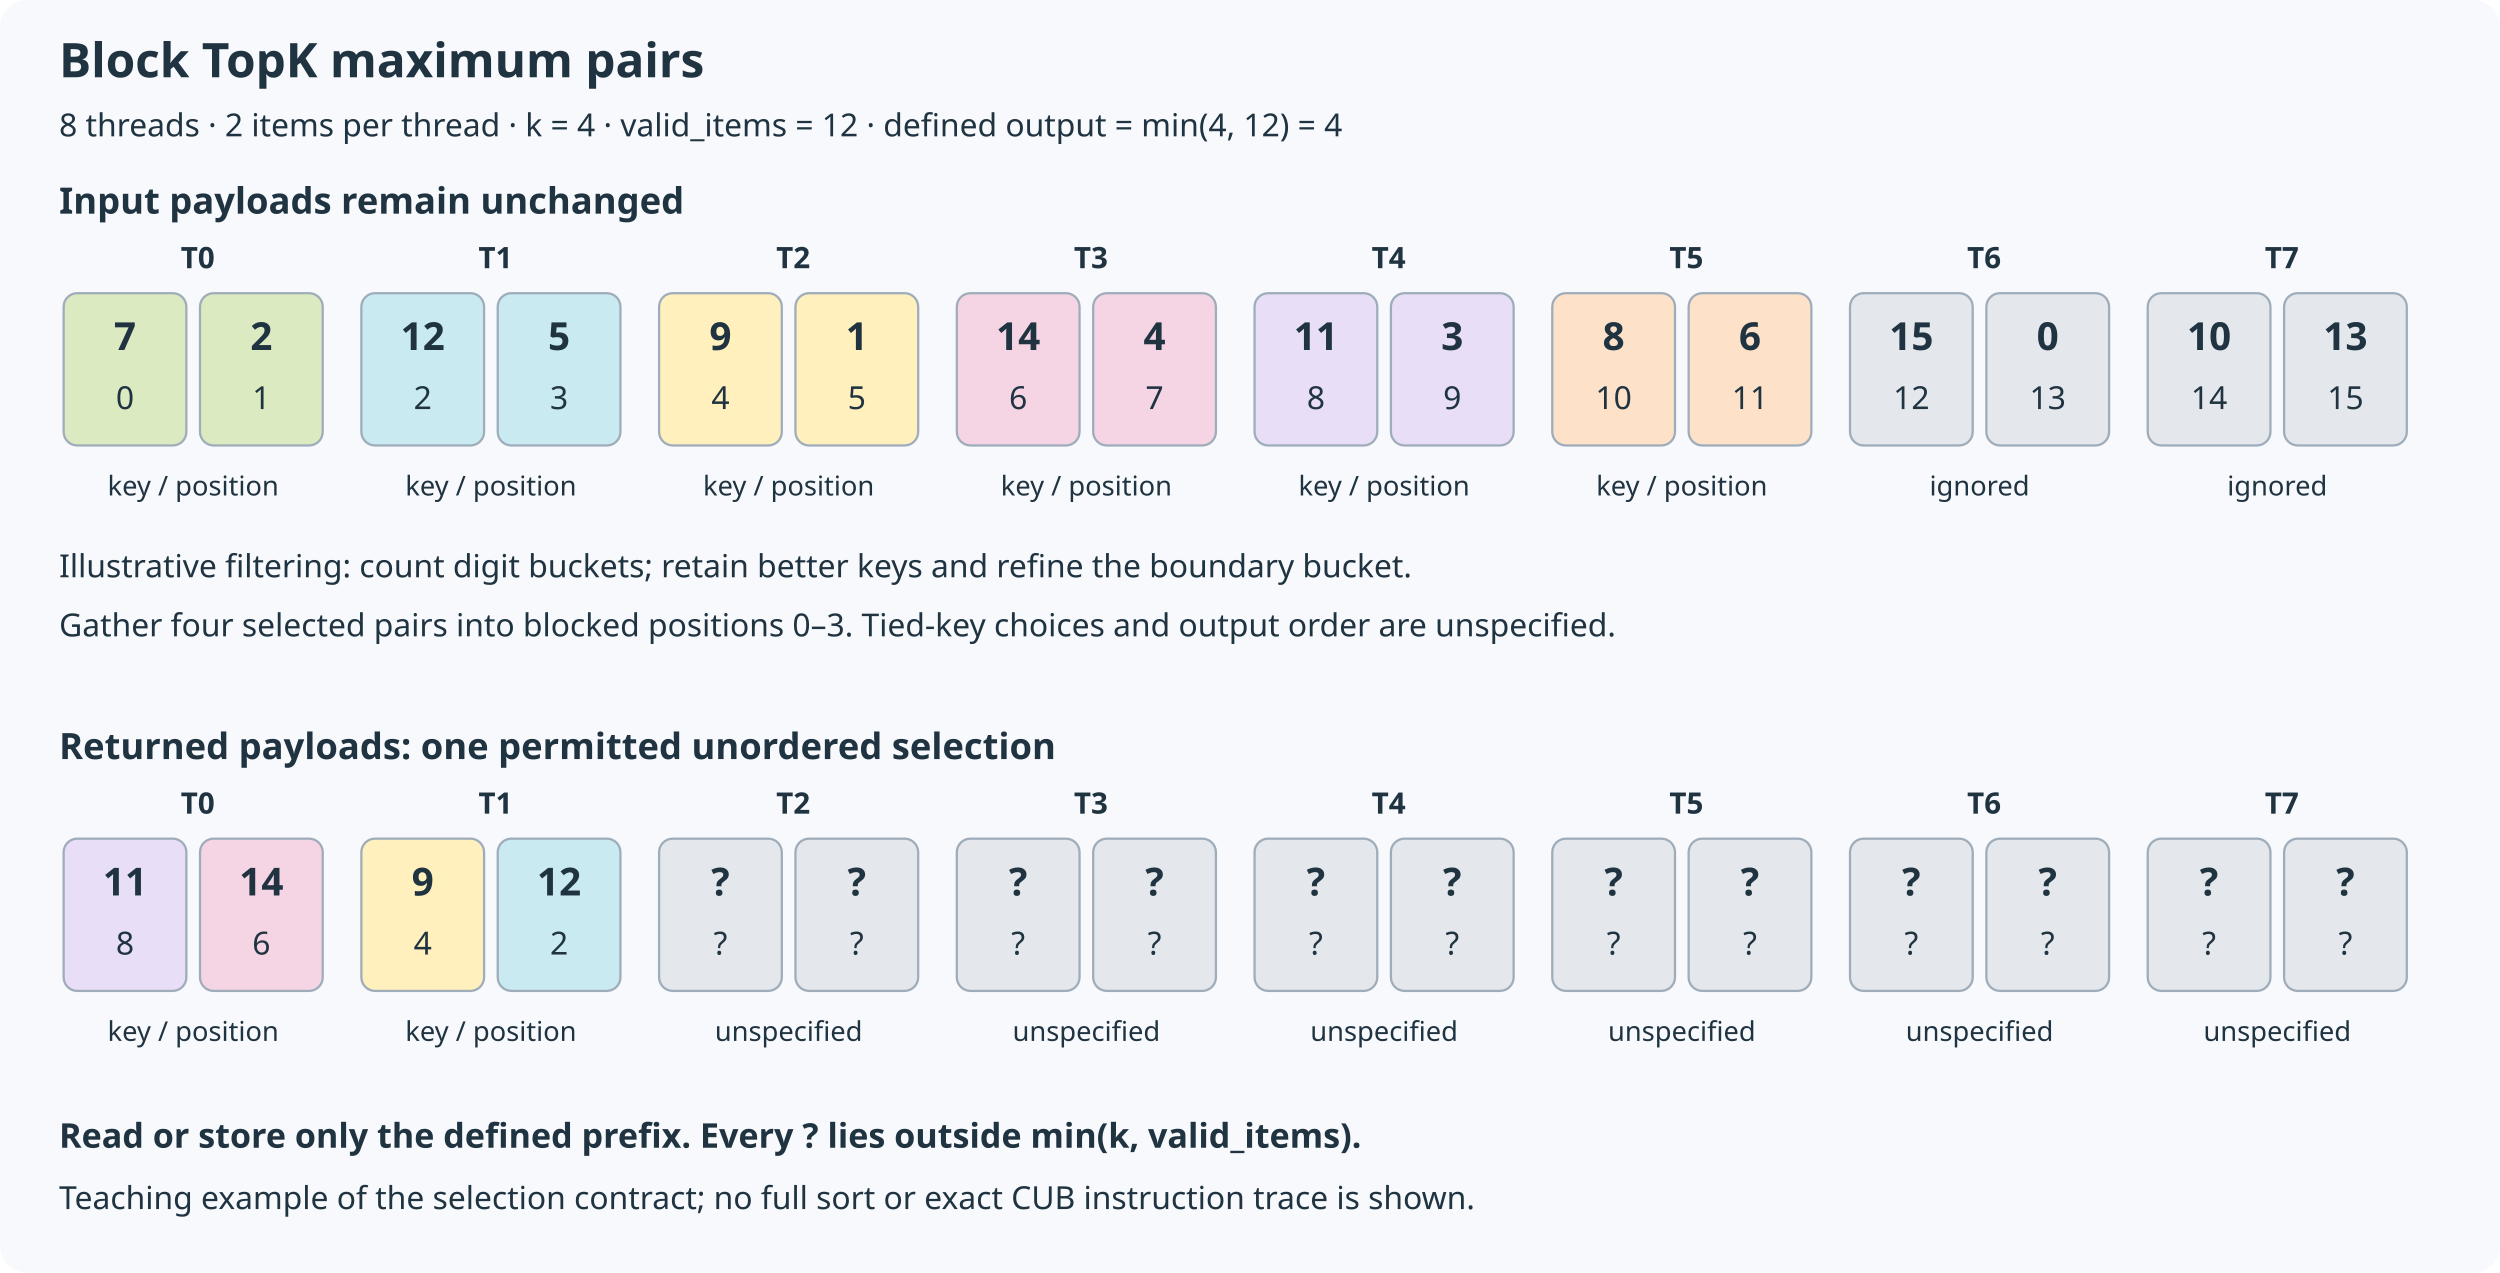
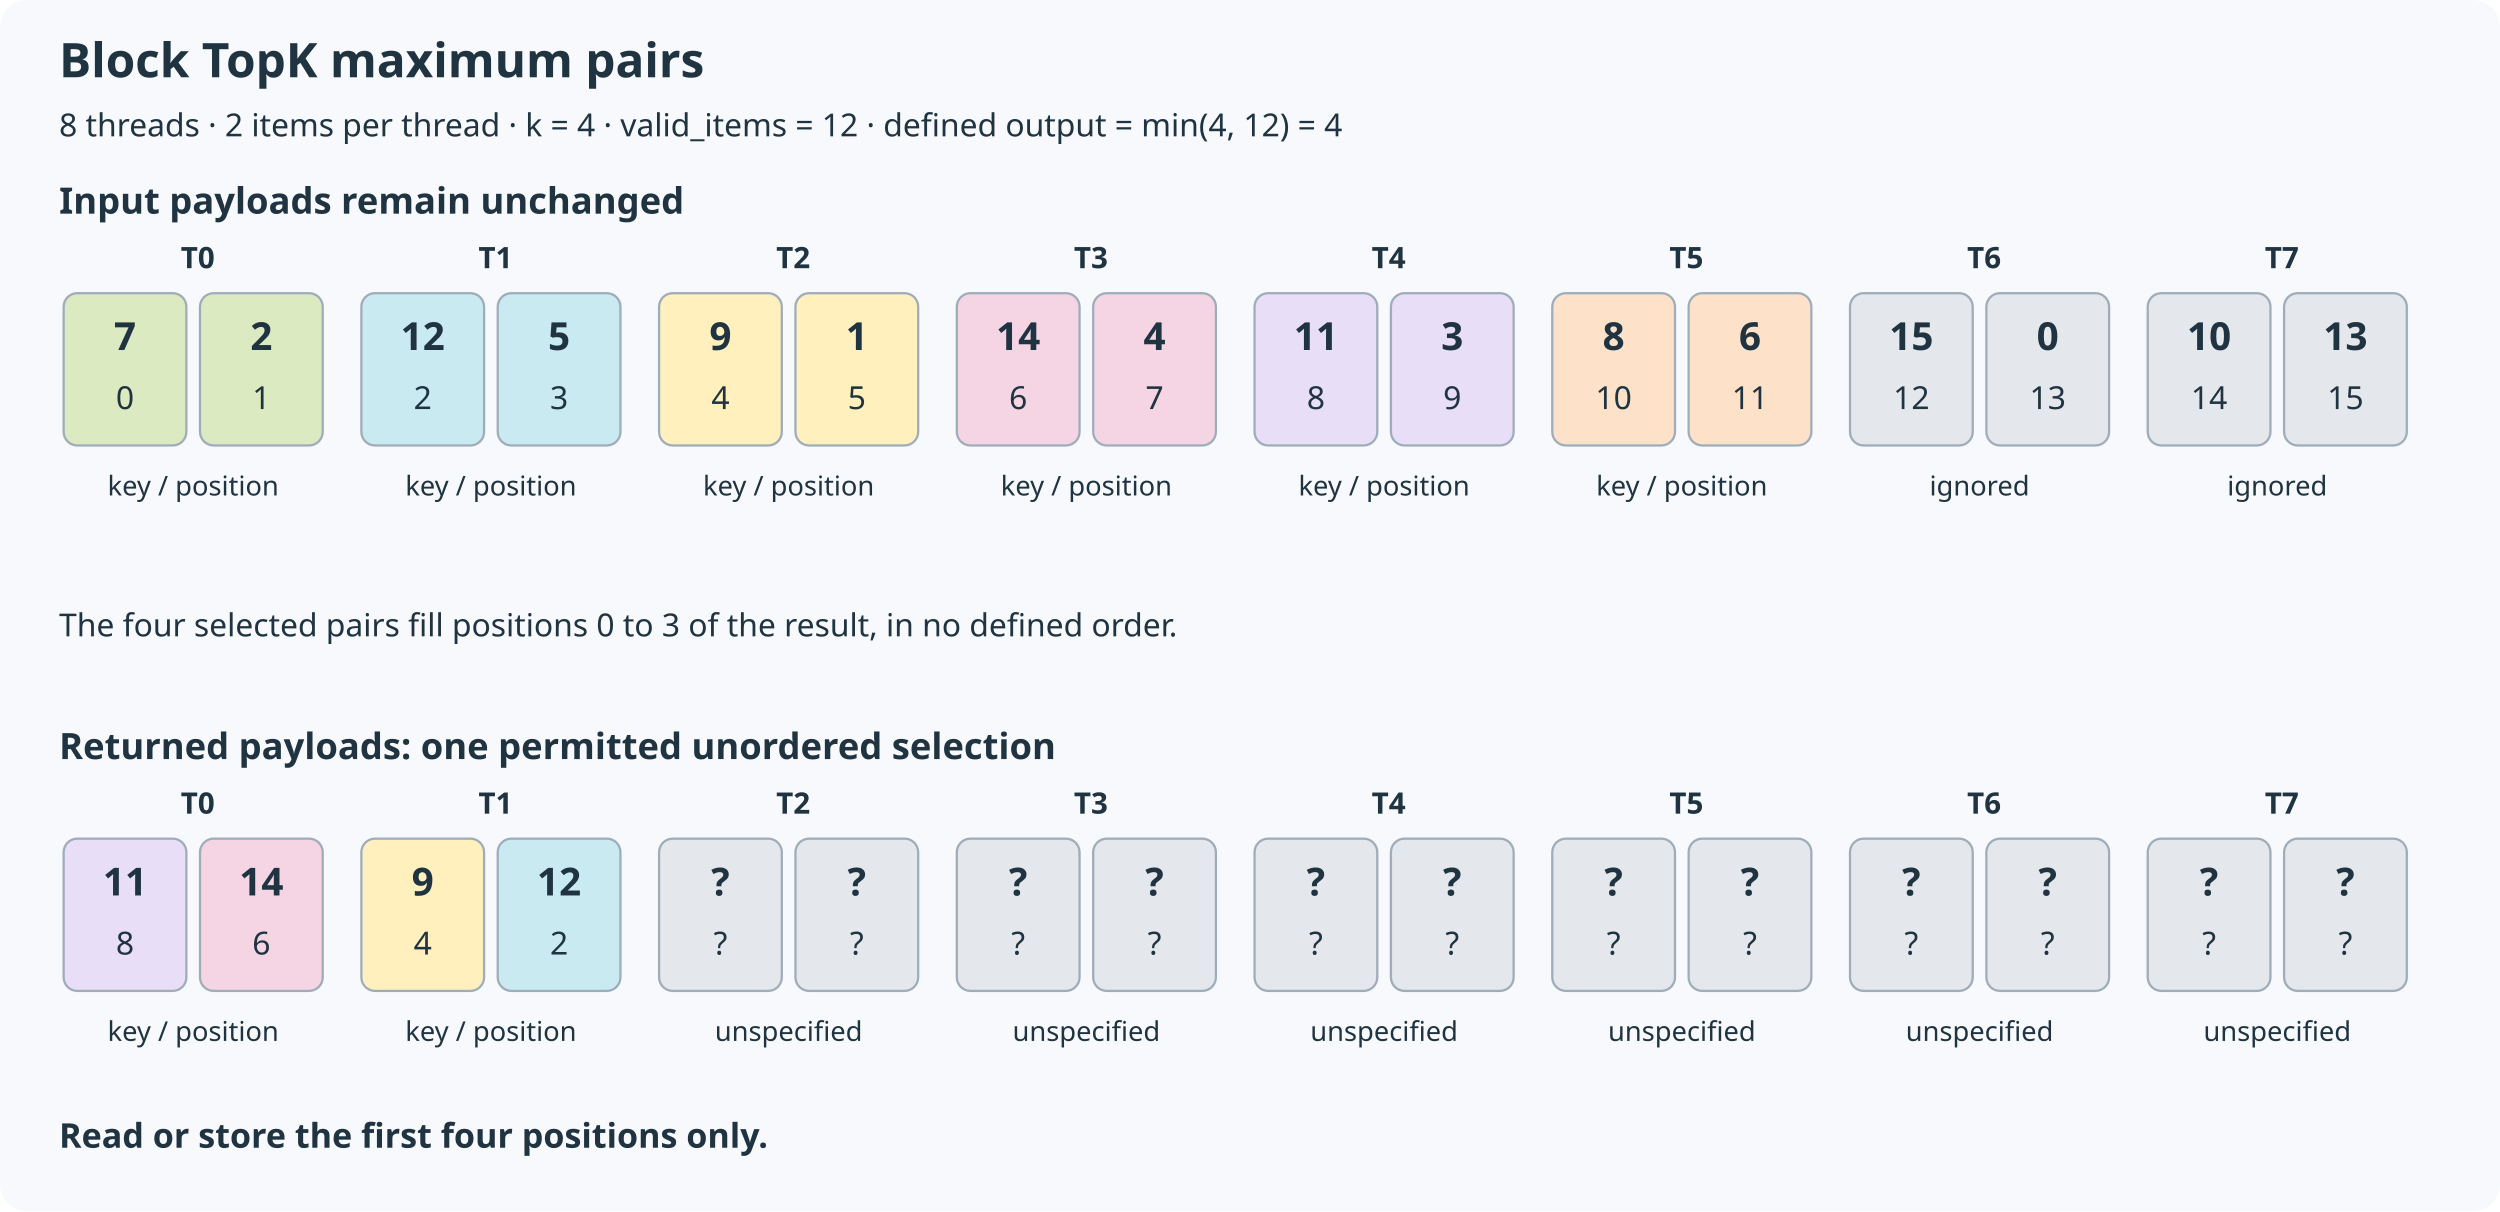
- <svg xmlns="http://www.w3.org/2000/svg" viewBox="0 0 1100 560" role="img" aria-labelledby="title desc">
-   <rect width="1100" height="560" rx="12" fill="#f7f9fc" />
+ <svg xmlns="http://www.w3.org/2000/svg" viewBox="0 0 1100 533" role="img" aria-labelledby="title desc">
+   <rect width="1100" height="533" rx="12" fill="#f7f9fc" />
  <g font-family="sans-serif" fill="#203341">
    <text x="26" y="34" font-size="21" text-anchor="start" font-weight="600">Block TopK maximum pairs</text>
    <text x="26" y="60" font-size="14" text-anchor="start">8 threads · 2 items per thread · k = 4 · valid_items = 12 · defined output = min(4, 12) = 4</text>
    <text x="26" y="94" font-size="16" text-anchor="start" font-weight="600">Input payloads remain unchanged</text>
    <text x="87" y="118" font-size="13" text-anchor="middle" font-weight="600">T0</text>
    <rect x="28" y="129" width="54" height="67" rx="6" fill="#dceac1" stroke="#9facba" />
    <text x="55" y="154" font-size="17" text-anchor="middle" font-weight="600">7</text>
    <text x="55" y="180" font-size="14" text-anchor="middle">0</text>
    <rect x="88" y="129" width="54" height="67" rx="6" fill="#dceac1" stroke="#9facba" />
    <text x="115" y="154" font-size="17" text-anchor="middle" font-weight="600">2</text>
    <text x="115" y="180" font-size="14" text-anchor="middle">1</text>
    <text x="85" y="218" font-size="12" text-anchor="middle">key / position</text>
    <text x="218" y="118" font-size="13" text-anchor="middle" font-weight="600">T1</text>
    <rect x="159" y="129" width="54" height="67" rx="6" fill="#c9eaf0" stroke="#9facba" />
    <text x="186" y="154" font-size="17" text-anchor="middle" font-weight="600">12</text>
    <text x="186" y="180" font-size="14" text-anchor="middle">2</text>
    <rect x="219" y="129" width="54" height="67" rx="6" fill="#c9eaf0" stroke="#9facba" />
    <text x="246" y="154" font-size="17" text-anchor="middle" font-weight="600">5</text>
    <text x="246" y="180" font-size="14" text-anchor="middle">3</text>
    <text x="216" y="218" font-size="12" text-anchor="middle">key / position</text>
    <text x="349" y="118" font-size="13" text-anchor="middle" font-weight="600">T2</text>
    <rect x="290" y="129" width="54" height="67" rx="6" fill="#fff0bd" stroke="#9facba" />
    <text x="317" y="154" font-size="17" text-anchor="middle" font-weight="600">9</text>
    <text x="317" y="180" font-size="14" text-anchor="middle">4</text>
    <rect x="350" y="129" width="54" height="67" rx="6" fill="#fff0bd" stroke="#9facba" />
    <text x="377" y="154" font-size="17" text-anchor="middle" font-weight="600">1</text>
    <text x="377" y="180" font-size="14" text-anchor="middle">5</text>
    <text x="347" y="218" font-size="12" text-anchor="middle">key / position</text>
    <text x="480" y="118" font-size="13" text-anchor="middle" font-weight="600">T3</text>
    <rect x="421" y="129" width="54" height="67" rx="6" fill="#f5d5e4" stroke="#9facba" />
    <text x="448" y="154" font-size="17" text-anchor="middle" font-weight="600">14</text>
    <text x="448" y="180" font-size="14" text-anchor="middle">6</text>
    <rect x="481" y="129" width="54" height="67" rx="6" fill="#f5d5e4" stroke="#9facba" />
    <text x="508" y="154" font-size="17" text-anchor="middle" font-weight="600">4</text>
    <text x="508" y="180" font-size="14" text-anchor="middle">7</text>
    <text x="478" y="218" font-size="12" text-anchor="middle">key / position</text>
    <text x="611" y="118" font-size="13" text-anchor="middle" font-weight="600">T4</text>
    <rect x="552" y="129" width="54" height="67" rx="6" fill="#e8def7" stroke="#9facba" />
    <text x="579" y="154" font-size="17" text-anchor="middle" font-weight="600">11</text>
    <text x="579" y="180" font-size="14" text-anchor="middle">8</text>
    <rect x="612" y="129" width="54" height="67" rx="6" fill="#e8def7" stroke="#9facba" />
    <text x="639" y="154" font-size="17" text-anchor="middle" font-weight="600">3</text>
    <text x="639" y="180" font-size="14" text-anchor="middle">9</text>
    <text x="609" y="218" font-size="12" text-anchor="middle">key / position</text>
    <text x="742" y="118" font-size="13" text-anchor="middle" font-weight="600">T5</text>
    <rect x="683" y="129" width="54" height="67" rx="6" fill="#fde2c9" stroke="#9facba" />
    <text x="710" y="154" font-size="17" text-anchor="middle" font-weight="600">8</text>
    <text x="710" y="180" font-size="14" text-anchor="middle">10</text>
    <rect x="743" y="129" width="54" height="67" rx="6" fill="#fde2c9" stroke="#9facba" />
    <text x="770" y="154" font-size="17" text-anchor="middle" font-weight="600">6</text>
    <text x="770" y="180" font-size="14" text-anchor="middle">11</text>
    <text x="740" y="218" font-size="12" text-anchor="middle">key / position</text>
    <text x="873" y="118" font-size="13" text-anchor="middle" font-weight="600">T6</text>
    <rect x="814" y="129" width="54" height="67" rx="6" fill="#e4e8ec" stroke="#9facba" />
    <text x="841" y="154" font-size="17" text-anchor="middle" font-weight="600">15</text>
    <text x="841" y="180" font-size="14" text-anchor="middle">12</text>
    <rect x="874" y="129" width="54" height="67" rx="6" fill="#e4e8ec" stroke="#9facba" />
    <text x="901" y="154" font-size="17" text-anchor="middle" font-weight="600">0</text>
    <text x="901" y="180" font-size="14" text-anchor="middle">13</text>
    <text x="871" y="218" font-size="12" text-anchor="middle">ignored</text>
    <text x="1004" y="118" font-size="13" text-anchor="middle" font-weight="600">T7</text>
    <rect x="945" y="129" width="54" height="67" rx="6" fill="#e4e8ec" stroke="#9facba" />
    <text x="972" y="154" font-size="17" text-anchor="middle" font-weight="600">10</text>
    <text x="972" y="180" font-size="14" text-anchor="middle">14</text>
    <rect x="1005" y="129" width="54" height="67" rx="6" fill="#e4e8ec" stroke="#9facba" />
    <text x="1032" y="154" font-size="17" text-anchor="middle" font-weight="600">13</text>
    <text x="1032" y="180" font-size="14" text-anchor="middle">15</text>
    <text x="1002" y="218" font-size="12" text-anchor="middle">ignored</text>
    <text x="26" y="334" font-size="16" text-anchor="start" font-weight="600">Returned payloads: one permitted unordered selection</text>
    <text x="87" y="358" font-size="13" text-anchor="middle" font-weight="600">T0</text>
    <rect x="28" y="369" width="54" height="67" rx="6" fill="#e8def7" stroke="#9facba" />
    <text x="55" y="394" font-size="17" text-anchor="middle" font-weight="600">11</text>
    <text x="55" y="420" font-size="14" text-anchor="middle">8</text>
    <rect x="88" y="369" width="54" height="67" rx="6" fill="#f5d5e4" stroke="#9facba" />
    <text x="115" y="394" font-size="17" text-anchor="middle" font-weight="600">14</text>
    <text x="115" y="420" font-size="14" text-anchor="middle">6</text>
    <text x="85" y="458" font-size="12" text-anchor="middle">key / position</text>
    <text x="218" y="358" font-size="13" text-anchor="middle" font-weight="600">T1</text>
    <rect x="159" y="369" width="54" height="67" rx="6" fill="#fff0bd" stroke="#9facba" />
    <text x="186" y="394" font-size="17" text-anchor="middle" font-weight="600">9</text>
    <text x="186" y="420" font-size="14" text-anchor="middle">4</text>
    <rect x="219" y="369" width="54" height="67" rx="6" fill="#c9eaf0" stroke="#9facba" />
    <text x="246" y="394" font-size="17" text-anchor="middle" font-weight="600">12</text>
    <text x="246" y="420" font-size="14" text-anchor="middle">2</text>
    <text x="216" y="458" font-size="12" text-anchor="middle">key / position</text>
    <text x="349" y="358" font-size="13" text-anchor="middle" font-weight="600">T2</text>
    <rect x="290" y="369" width="54" height="67" rx="6" fill="#e4e8ec" stroke="#9facba" />
    <text x="317" y="394" font-size="17" text-anchor="middle" font-weight="600">?</text>
    <text x="317" y="420" font-size="14" text-anchor="middle">?</text>
    <rect x="350" y="369" width="54" height="67" rx="6" fill="#e4e8ec" stroke="#9facba" />
    <text x="377" y="394" font-size="17" text-anchor="middle" font-weight="600">?</text>
    <text x="377" y="420" font-size="14" text-anchor="middle">?</text>
    <text x="347" y="458" font-size="12" text-anchor="middle">unspecified</text>
    <text x="480" y="358" font-size="13" text-anchor="middle" font-weight="600">T3</text>
    <rect x="421" y="369" width="54" height="67" rx="6" fill="#e4e8ec" stroke="#9facba" />
    <text x="448" y="394" font-size="17" text-anchor="middle" font-weight="600">?</text>
    <text x="448" y="420" font-size="14" text-anchor="middle">?</text>
    <rect x="481" y="369" width="54" height="67" rx="6" fill="#e4e8ec" stroke="#9facba" />
    <text x="508" y="394" font-size="17" text-anchor="middle" font-weight="600">?</text>
    <text x="508" y="420" font-size="14" text-anchor="middle">?</text>
    <text x="478" y="458" font-size="12" text-anchor="middle">unspecified</text>
    <text x="611" y="358" font-size="13" text-anchor="middle" font-weight="600">T4</text>
    <rect x="552" y="369" width="54" height="67" rx="6" fill="#e4e8ec" stroke="#9facba" />
    <text x="579" y="394" font-size="17" text-anchor="middle" font-weight="600">?</text>
    <text x="579" y="420" font-size="14" text-anchor="middle">?</text>
    <rect x="612" y="369" width="54" height="67" rx="6" fill="#e4e8ec" stroke="#9facba" />
    <text x="639" y="394" font-size="17" text-anchor="middle" font-weight="600">?</text>
    <text x="639" y="420" font-size="14" text-anchor="middle">?</text>
    <text x="609" y="458" font-size="12" text-anchor="middle">unspecified</text>
    <text x="742" y="358" font-size="13" text-anchor="middle" font-weight="600">T5</text>
    <rect x="683" y="369" width="54" height="67" rx="6" fill="#e4e8ec" stroke="#9facba" />
    <text x="710" y="394" font-size="17" text-anchor="middle" font-weight="600">?</text>
    <text x="710" y="420" font-size="14" text-anchor="middle">?</text>
    <rect x="743" y="369" width="54" height="67" rx="6" fill="#e4e8ec" stroke="#9facba" />
    <text x="770" y="394" font-size="17" text-anchor="middle" font-weight="600">?</text>
    <text x="770" y="420" font-size="14" text-anchor="middle">?</text>
    <text x="740" y="458" font-size="12" text-anchor="middle">unspecified</text>
    <text x="873" y="358" font-size="13" text-anchor="middle" font-weight="600">T6</text>
    <rect x="814" y="369" width="54" height="67" rx="6" fill="#e4e8ec" stroke="#9facba" />
    <text x="841" y="394" font-size="17" text-anchor="middle" font-weight="600">?</text>
    <text x="841" y="420" font-size="14" text-anchor="middle">?</text>
    <rect x="874" y="369" width="54" height="67" rx="6" fill="#e4e8ec" stroke="#9facba" />
    <text x="901" y="394" font-size="17" text-anchor="middle" font-weight="600">?</text>
    <text x="901" y="420" font-size="14" text-anchor="middle">?</text>
    <text x="871" y="458" font-size="12" text-anchor="middle">unspecified</text>
    <text x="1004" y="358" font-size="13" text-anchor="middle" font-weight="600">T7</text>
    <rect x="945" y="369" width="54" height="67" rx="6" fill="#e4e8ec" stroke="#9facba" />
    <text x="972" y="394" font-size="17" text-anchor="middle" font-weight="600">?</text>
    <text x="972" y="420" font-size="14" text-anchor="middle">?</text>
    <rect x="1005" y="369" width="54" height="67" rx="6" fill="#e4e8ec" stroke="#9facba" />
    <text x="1032" y="394" font-size="17" text-anchor="middle" font-weight="600">?</text>
    <text x="1032" y="420" font-size="14" text-anchor="middle">?</text>
    <text x="1002" y="458" font-size="12" text-anchor="middle">unspecified</text>
-     <text x="26" y="254" font-size="14" text-anchor="start">Illustrative filtering: count digit buckets; retain better keys and refine the boundary bucket.</text>
-     <text x="26" y="280" font-size="14" text-anchor="start">Gather four selected pairs into blocked positions 0–3. Tied-key choices and output order are unspecified.</text>
-     <text x="26" y="505" font-size="15" text-anchor="start" font-weight="600">Read or store only the defined prefix. Every ? lies outside min(k, valid_items).</text>
-     <text x="26" y="532" font-size="14" text-anchor="start">Teaching example of the selection contract; no full sort or exact CUB instruction trace is shown.</text>
+     <text x="26" y="280" font-size="14" text-anchor="start">The four selected pairs fill positions 0 to 3 of the result, in no defined order.</text>
+     <text x="26" y="505" font-size="15" text-anchor="start" font-weight="600">Read or store the first four positions only.</text>
  </g>
</svg>
